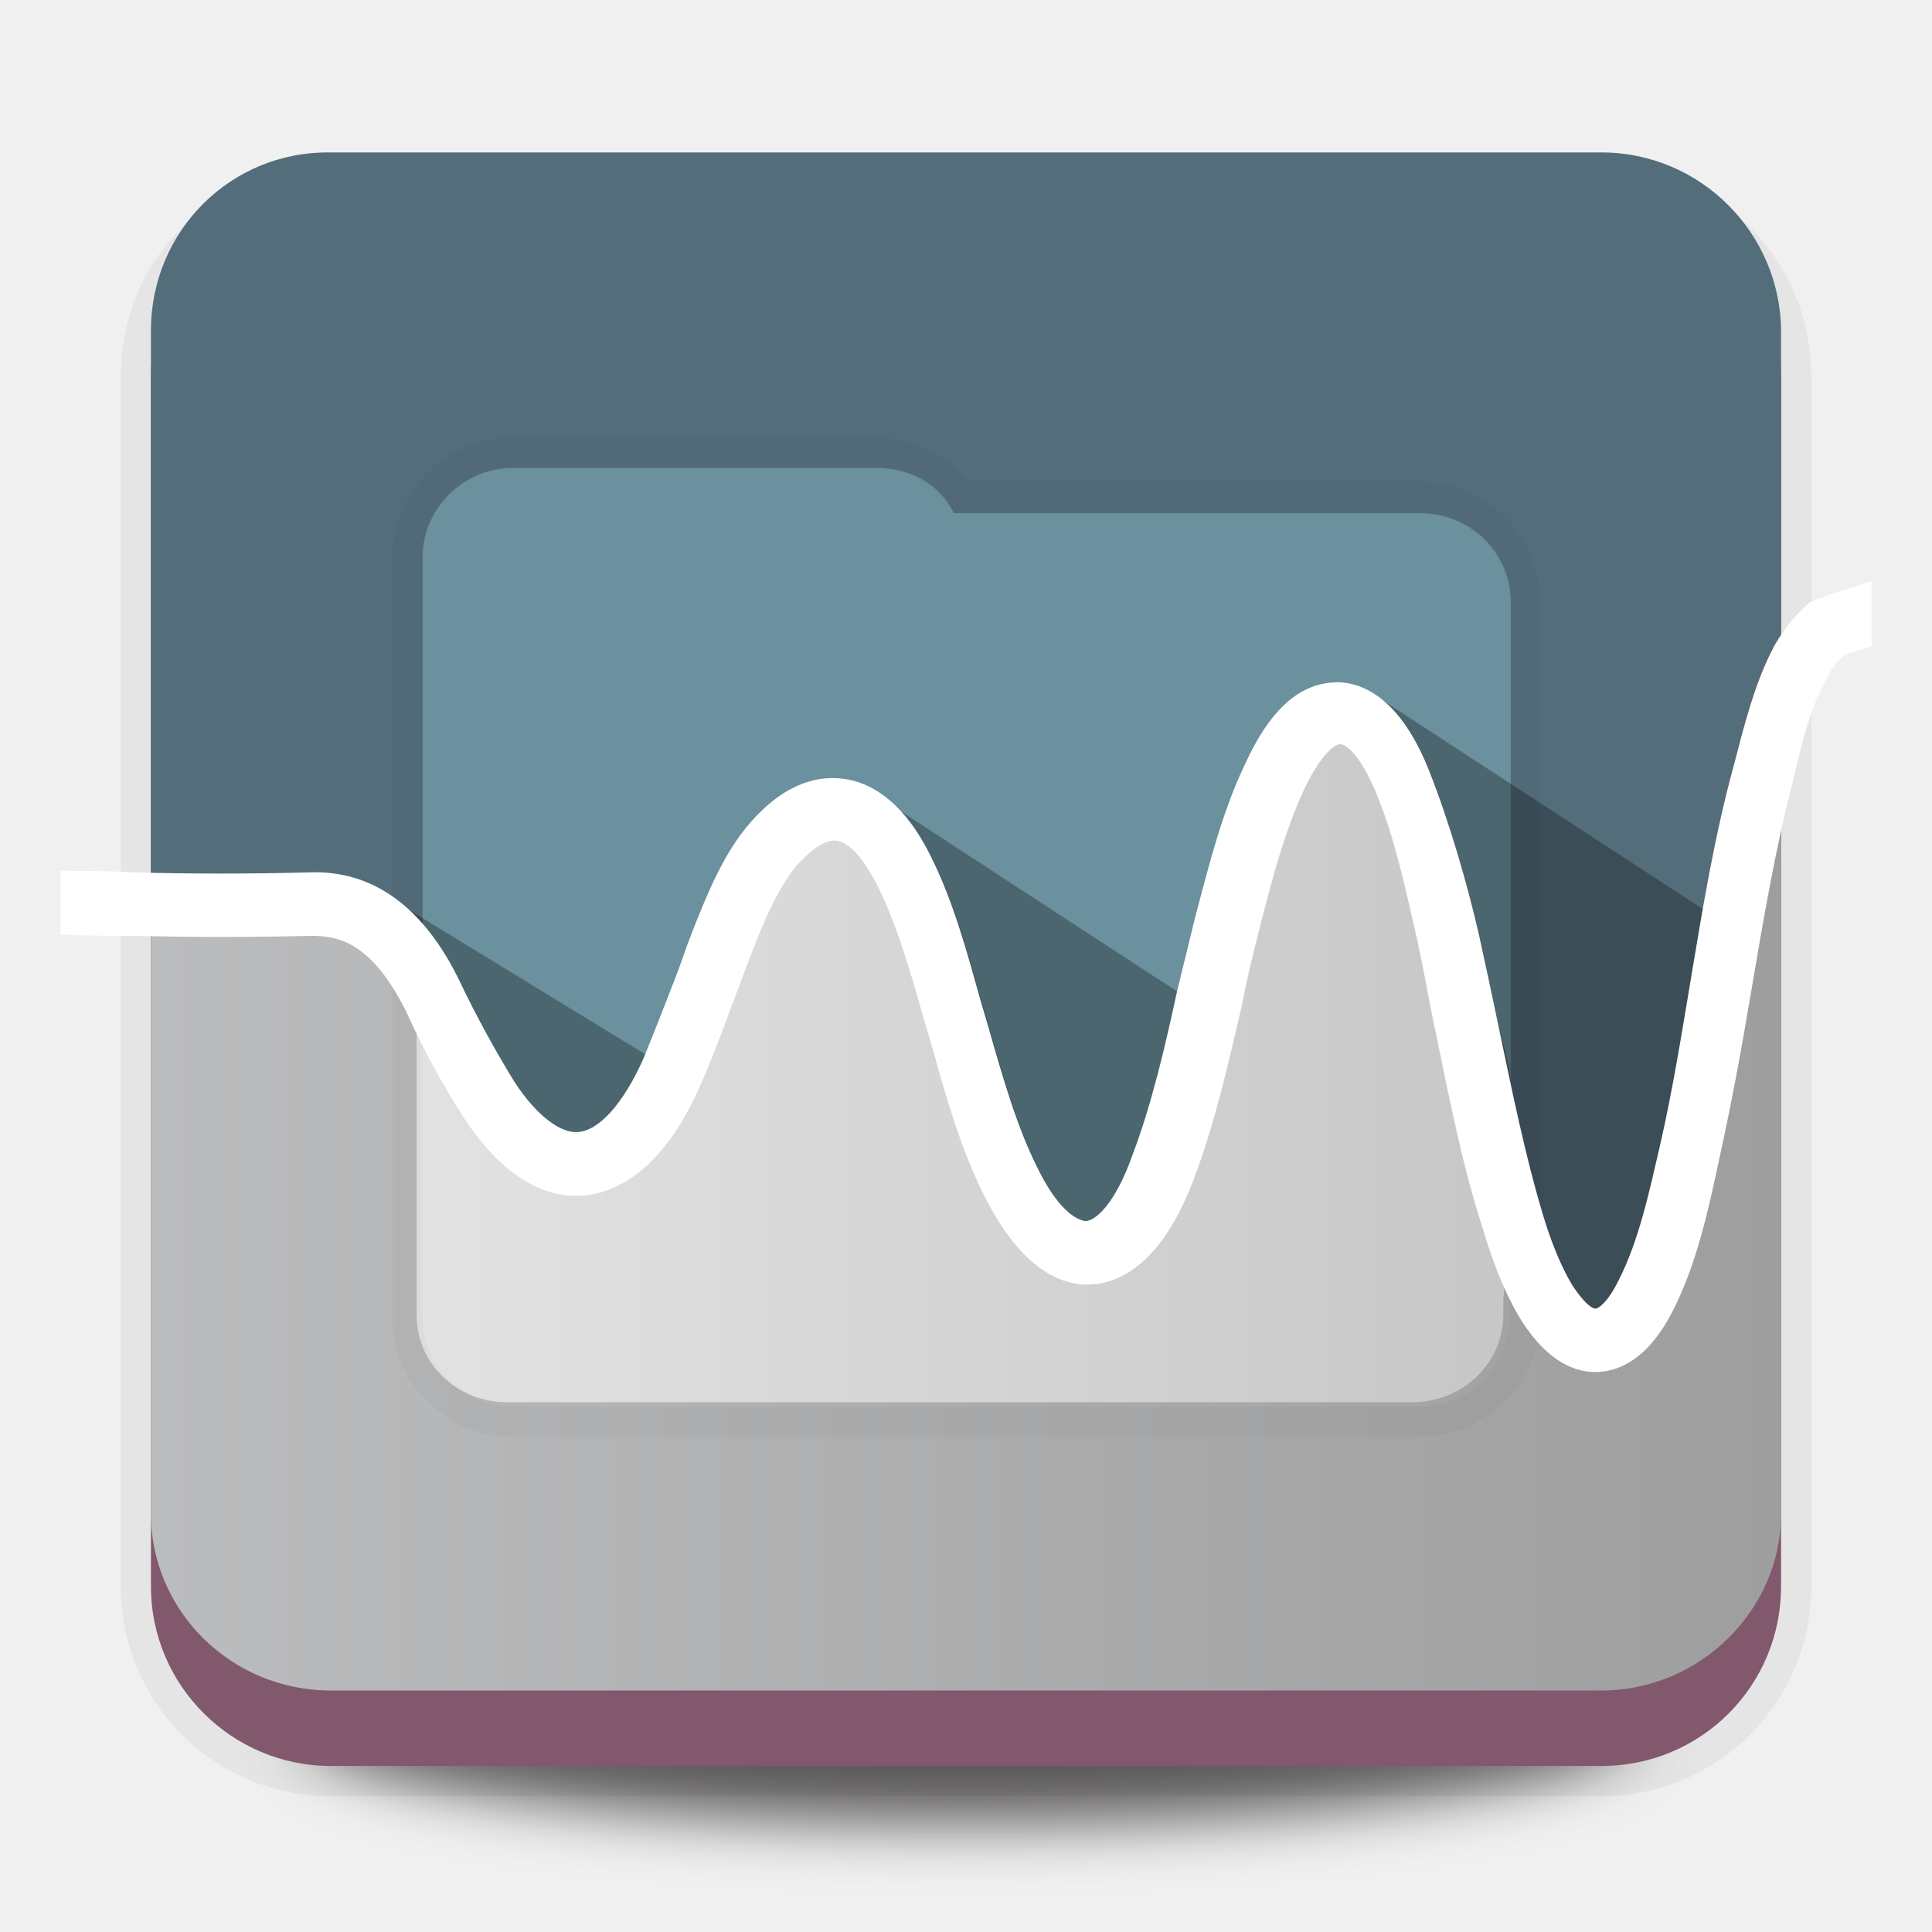
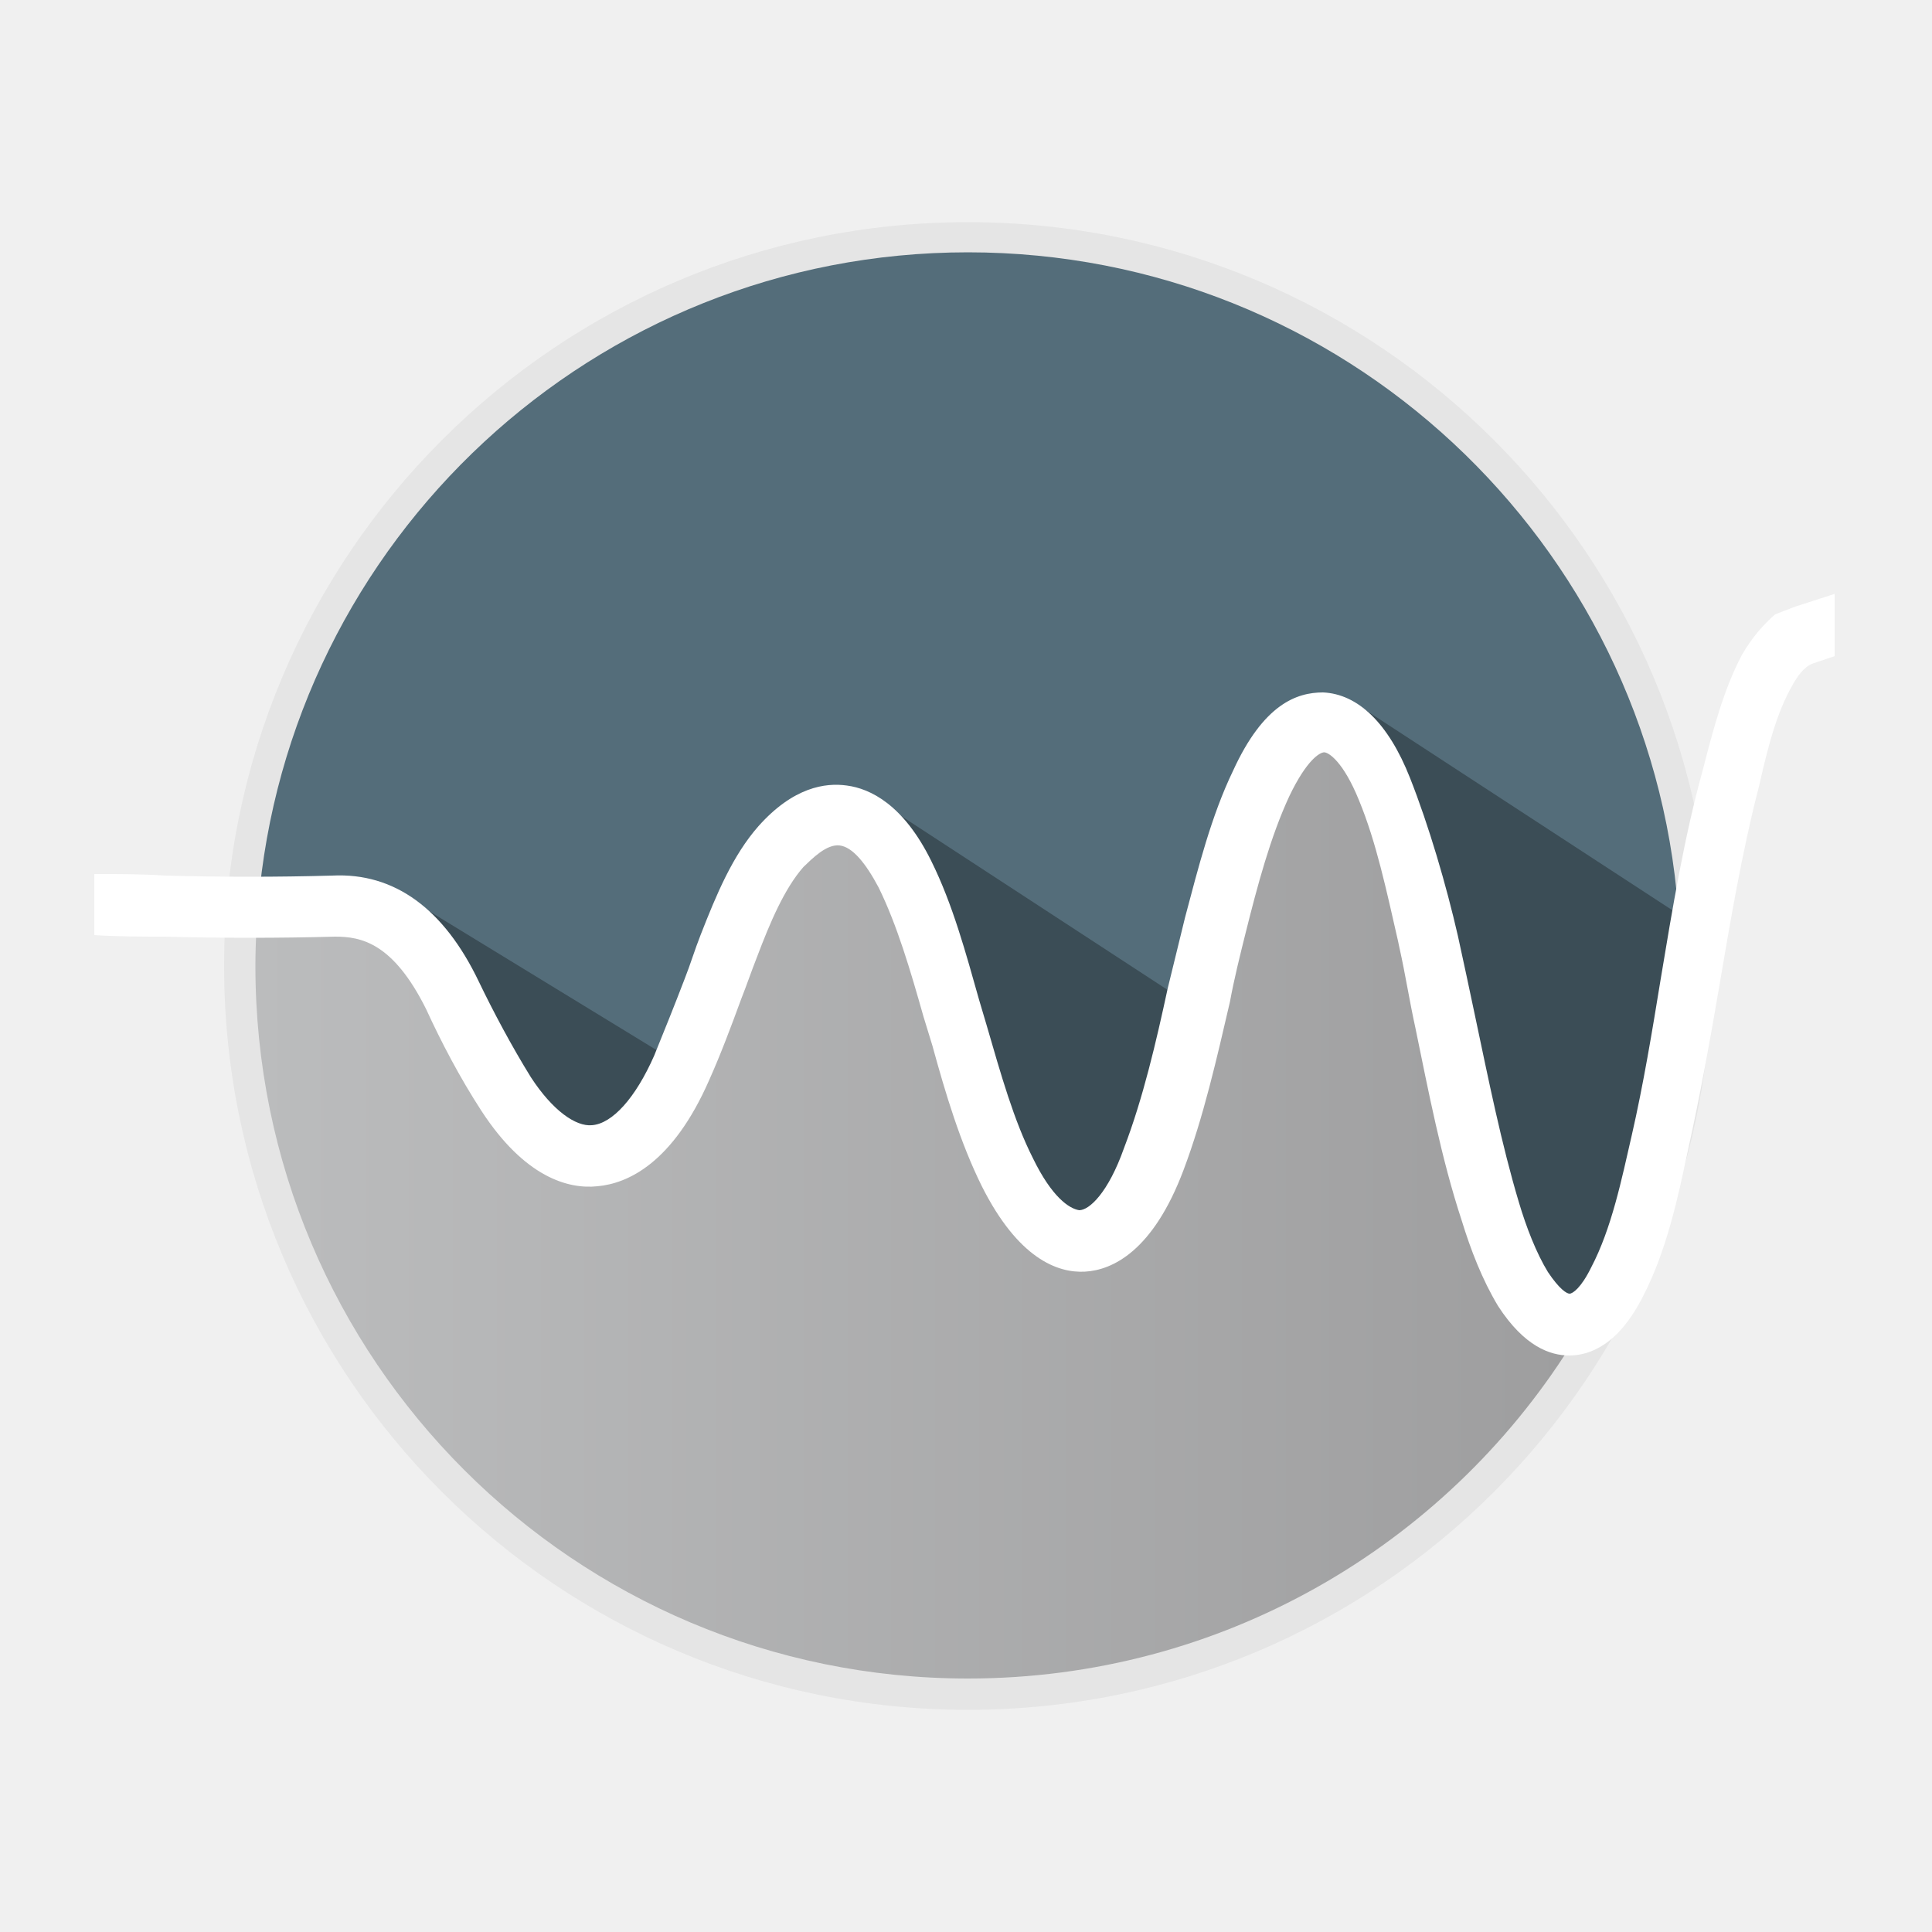
- <svg xmlns="http://www.w3.org/2000/svg" version="1.1" width="100%" height="100%" viewBox="0 0 128 128" id="Layer_1" xml:space="preserve">
-   <defs id="defs63" />
-   <filter x="-20" y="-20" width="200" height="200" color-interpolation-filters="sRGB" id="blurFilter5">
-     <feGaussianBlur in="SourceGraphic" stdDeviation="2" id="feGaussianBlur4" />
-   </filter>
-   <g id="g6" style="opacity:0.7;filter:url(#blurFilter5)">
-     <ellipse cx="64.1" cy="114.4" rx="44" ry="6.4" id="ellipse8" style="fill:#231f20" />
+ <svg xmlns="http://www.w3.org/2000/svg" version="1.1" id="Layer_1" x="0px" y="0px" viewBox="47.6 0 500 500" enable-background="new 47.6 0 500 500" xml:space="preserve">
+   <circle opacity="5.000000e-02" enable-background="new    " cx="298.1" cy="250" r="192.5" />
+   <g>
+     <linearGradient id="SVGID_1_" gradientUnits="userSpaceOnUse" x1="113.773" y1="313.261" x2="454.06" y2="313.261">
+       <stop offset="0" style="stop-color:#BBBCBD" />
+       <stop offset="1" style="stop-color:#9E9E9F" />
+     </linearGradient>
+     <path fill="url(#SVGID_1_)" d="M453.7,348.3c-4.9,0-11.6-2.3-18.4-12.8c-4.1-6.8-7.1-14.6-9.4-22.1c-5.3-16.1-8.6-33.4-12-49.9   c-1.5-6.8-2.6-13.9-4.1-20.6l-0.4-1.9c-3-13.1-5.6-25.5-10.1-36.4c-4.1-10.1-7.9-12.4-9-12.4c-1.1,0-4.5,1.9-9,11.3   c-4.9,10.5-8.3,23.3-11.3,35.3c-1.5,6-3,12-4.1,18c-3.4,14.6-6.8,29.7-12,43.5c-7.9,21-18.4,25.9-25.5,26.3   c-7.1,0.4-17.3-3.4-26.7-22.1c-5.6-11.3-9.4-24-12.8-36.4l-2.3-7.5c-3.4-12-6.8-23.6-11.6-33.4c-3.4-6.4-6.8-10.5-10.1-10.9   c-3.4-0.4-7.1,3.4-9.4,5.6c-4.9,5.6-8.6,14.3-12,23.3c-1.5,3.8-2.6,7.1-4.1,10.9c-2.6,7.1-5.3,14.3-8.3,21   c-9.4,21.4-21,26.7-28.9,27.4c-7.5,0.8-18.8-2.3-30-19.5c-5.6-8.6-10.5-18-14.3-26.3c-8.6-17.3-16.9-18.8-23.6-18.8   c-6.7,0.2-13.5,0.3-20.3,0.3c-0.2,3.3-0.3,6.5-0.3,9.8c0,101.8,82.5,184.4,184.4,184.4c65.6,0,123.3-34.3,155.9-86   C454,348.3,453.9,348.3,453.7,348.3z" />
  </g>
-   <g id="g10" style="opacity:0.05">
-     <path d="m 106.1,13 c 6.5,0 11.9,5.3 11.9,11.9 v 80.2 c 0,6.5 -5.3,11.9 -11.9,11.9 H 21.9 C 15.4,117 10,111.7 10,105.1 V 24.9 C 10,18.3 15.3,13 21.9,13 h 84.2 m 0,-2 H 21.9 C 14.2,11 8,17.2 8,24.9 v 80.2 c 0,7.7 6.2,13.9 13.9,13.9 h 84.2 c 7.7,0 13.9,-6.2 13.9,-13.9 V 24.9 C 120,17.2 113.8,11 106.1,11 l 0,0 z" id="path12" />
+   <g>
+     <path fill="#546D7A" d="M133.6,234.6c16.1-0.8,28.9,8.6,37.9,27.4c3.8,7.9,8.6,16.9,13.5,24.8c5.6,8.6,11.6,12.8,15.8,12.4   c5.3-0.4,11.3-7.1,16.1-18c2.6-6.4,5.3-13.1,7.9-19.9c1.5-3.8,2.6-7.5,4.1-11.3c4.1-10.5,8.3-20.6,15-28.2   c9-10.1,17.3-11.3,22.9-10.5c6,0.8,14.6,4.9,21.8,19.5c5.6,11.3,9,24,12.4,36l1.9,6.4c3.8,13.1,7.1,24.8,12,34.5   c4.9,10.1,9.4,13.1,12,13.5c2.6,0,7.5-4.5,11.6-16.1c4.9-12.8,8.3-27.4,11.3-41.3c1.5-6,3-12.4,4.5-18.4   c3.4-12.8,6.8-26.3,12.4-37.9c7.9-17.3,16.5-20.3,23.3-20.3c9,0.4,16.9,7.9,22.5,22.1c4.9,12.4,9.4,27.8,12.4,40.9   c1.5,6.8,3,13.9,4.5,21c3.4,16.1,6.8,33,11.3,48c1.9,6.4,4.5,13.1,7.5,18c3,4.5,4.9,5.6,5.6,5.6c0.8,0,3-1.5,5.6-6.8   c5.3-10.1,7.9-22.9,10.5-34.2c3-13.1,5.3-27,7.5-40.5c1.4-8.6,2.9-17.3,4.5-26c-7.3-95.1-86.8-170-183.8-170   c-96.7,0-176,74.5-183.7,169.2C120.8,234.8,127.2,234.8,133.6,234.6z" />
  </g>
-   <path d="M 106.1,117 H 21.9 C 15.4,117 10,111.7 10,105.1 V 24.9 C 10,18.3 15.3,13 21.9,13 h 84.2 c 6.5,0 11.9,5.3 11.9,11.9 v 80.2 c 0,6.6 -5.3,11.9 -11.9,11.9 z" id="path14" style="fill:#81586c" />
-   <path d="m 20.4,57.9 c 4.3,-0.2 7.7,2.3 10.1,7.3 1,2.1 2.3,4.5 3.6,6.6 1.5,2.3 3.1,3.4 4.2,3.3 1.4,-0.1 3,-1.9 4.3,-4.8 0.7,-1.7 1.4,-3.5 2.1,-5.3 0.4,-1 0.7,-2 1.1,-3 1.1,-2.8 2.2,-5.5 4,-7.5 2.4,-2.7 4.6,-3 6.1,-2.8 1.6,0.2 3.9,1.3 5.8,5.2 1.5,3 2.4,6.4 3.3,9.6 l 0.5,1.7 c 1,3.5 1.9,6.6 3.2,9.2 1.3,2.7 2.5,3.5 3.2,3.6 0.7,0 2,-1.2 3.1,-4.3 1.3,-3.4 2.2,-7.3 3,-11 0.4,-1.6 0.8,-3.3 1.2,-4.9 0.9,-3.4 1.8,-7 3.3,-10.1 2.1,-4.6 4.4,-5.4 6.2,-5.4 2.4,0.1 4.5,2.1 6,5.9 1.3,3.3 2.1,6.9 2.9,10.4 L 98,62 c 0.4,1.8 0.8,3.7 1.2,5.6 0.9,4.3 1.8,8.8 3,12.8 0.5,1.7 1.2,3.5 2,4.8 0.8,1.2 1.3,1.5 1.5,1.5 l 0,0 c 0.2,0 0.8,-0.4 1.5,-1.8 1.4,-2.7 2.1,-6.1 2.8,-9.1 0.8,-3.5 1.4,-7.2 2,-10.8 0.8,-4.8 1.6,-9.7 2.9,-14.4 0.7,-2.7 1.4,-5.5 2.7,-7.9 0.1,-0.3 0.3,-0.5 0.4,-0.7 V 22 c 0,-6.5 -5.3,-11.9 -11.9,-11.9 H 21.9 C 15.3,10 10,15.3 10,21.9 V 58 c 3.4,0 7,0.1 10.4,-0.1 z" id="path16" style="fill:#546d7a" />
-   <linearGradient x1="10" y1="47.85" x2="118" y2="47.85" id="SVGID_1_" gradientUnits="userSpaceOnUse" gradientTransform="matrix(1,0,0,-1,0,128)">
-     <stop id="stop19" style="stop-color:#bbbcbd;stop-opacity:1" offset="0" />
-     <stop id="stop21" style="stop-color:#9e9e9f;stop-opacity:1" offset="1" />
-   </linearGradient>
-   <path d="m 116,64.4 c -0.6,3.6 -1.3,7.3 -2.1,10.9 -0.7,3.3 -1.5,6.8 -3.1,10 -1.7,3.3 -3.6,4 -5,4.1 -0.1,0 -0.1,0 -0.2,0 -1.3,0 -3.1,-0.6 -4.9,-3.4 C 99.6,84.3 98.8,82.1 98.2,80.2 96.8,75.9 95.9,71.4 95,67.1 94.6,65.3 94.3,63.4 93.9,61.7 L 93.8,61.2 C 93,57.7 92.3,54.5 91.1,51.6 90,49 89,48.3 88.7,48.3 l 0,0 c -0.3,0 -1.2,0.5 -2.4,3 -1.3,2.7 -2.2,6.1 -3,9.3 -0.4,1.5 -0.8,3.2 -1.1,4.8 -0.9,3.9 -1.8,7.7 -3.2,11.4 -2.1,5.5 -4.9,6.8 -6.8,6.9 -1.9,0.1 -4.6,-0.8 -7.1,-5.8 -1.5,-3 -2.5,-6.3 -3.4,-9.6 l -0.6,-1.9 c -0.9,-3.2 -1.8,-6.2 -3.1,-8.8 -0.9,-1.7 -1.8,-2.7 -2.7,-2.8 -0.9,-0.1 -1.9,0.8 -2.5,1.4 -1.3,1.5 -2.3,3.8 -3.2,6.1 -0.2,0.9 -0.6,1.9 -1,2.8 -0.7,1.8 -1.4,3.8 -2.2,5.5 -2.5,5.6 -5.6,7 -7.7,7.2 -2,0.2 -5,-0.6 -8,-5.1 -1.5,-2.2 -2.8,-4.8 -3.8,-6.9 -2.3,-4.5 -4.5,-5 -6.3,-4.9 C 17.1,61 13.5,61 10,61 v 39.3 c 0,6.4 5.3,11.7 11.9,11.7 h 84.2 c 6.5,0 11.9,-5.3 11.9,-11.7 V 53.8 c -0.8,3.5 -1.4,7 -2,10.6 z" id="path23" style="fill:url(#SVGID_1_)" />
-   <polygon points="39,79 34,78 25,61 43,72 " id="polygon25" style="opacity:0.2" />
-   <g id="g27">
-     <path d="m 30.6,65.3 c 1,2.1 2.3,4.5 3.6,6.6 1.5,2.3 3.1,3.4 4.2,3.3 1.4,-0.1 3,-1.9 4.3,-4.8 0.7,-1.7 1.4,-3.5 2.1,-5.3 0.4,-1 0.7,-2 1.1,-3 1.1,-2.8 2.2,-5.5 4,-7.5 2.4,-2.7 4.6,-3 6.1,-2.8 1.6,0.2 3.9,1.3 5.8,5.2 1.5,3 2.4,6.4 3.3,9.6 l 0.5,1.7 c 1,3.5 1.9,6.6 3.2,9.2 1.3,2.7 2.5,3.5 3.2,3.6 0.7,0 2,-1.2 3.1,-4.3 1.3,-3.4 2.2,-7.3 3,-11 0.4,-1.6 0.8,-3.3 1.2,-4.9 0.9,-3.4 1.8,-7 3.3,-10.1 2.1,-4.6 4.4,-5.4 6.2,-5.4 2.4,0.1 4.5,2.1 6,5.9 1.3,3.3 2.1,6.9 2.9,10.4 L 98,62 c 0.4,1.8 0.8,3.7 1.2,5.6 0.3,1.4 0.9,2.9 0.9,4.3 v -17.2 -5.9 -3 -5.9 c 0,-3.3 -2.7,-5.9 -6,-5.9 H 63.2 C 62.2,32 60.3,31 58,31 H 34 c -3.3,0 -6,2.7 -6,5.9 v 14.8 3 6.6 c 1,1.1 1.8,2.4 2.6,4 z" id="path29" style="fill:#6b919e" />
-   </g>
-   <g id="g31">
-     <linearGradient x1="28" y1="57.05" x2="100.063" y2="57.05" id="SVGID_2_" gradientUnits="userSpaceOnUse" gradientTransform="matrix(1,0,0,-1,0,128)">
-       <stop id="stop34" style="stop-color:#e2e2e2;stop-opacity:1" offset="0" />
-       <stop id="stop36" style="stop-color:#c8c7c7;stop-opacity:1" offset="1" />
-     </linearGradient>
-     <path d="M 99,80.9 C 97.6,76.6 96.6,72.4 95.7,68 95.3,66.2 95,64.1 94.6,62.3 L 94.2,61 c -0.8,-3.5 -1,-6.1 -2.2,-9 -1.1,-2.7 -2.9,-3 -3.2,-3 l 0,0 c -0.3,0 -2,0.5 -3.2,3 -1.3,2.8 -2.9,6.5 -3.7,9.7 -0.4,1.6 -0.4,3.2 -0.7,4.8 -0.9,3.9 -1.7,7.6 -3.1,11.3 -2.1,5.6 -3.8,6.2 -5.7,6.3 -1.9,0.1 -4.1,-0.2 -6.6,-5.3 -1.5,-3 -2.4,-6.4 -3.3,-9.7 l -0.3,-2 c -0.9,-3.2 -2.7,-6.2 -4,-8.8 -0.9,-1.7 -2.1,-2.9 -3,-3 -0.9,-0.1 -2.8,1.3 -3.4,1.9 -1.3,1.5 -2.1,3.8 -3,6.2 -0.4,1 -1,1.7 -1.4,2.7 -0.7,1.9 -1.5,4 -2.3,5.8 -2.5,5.7 -4.6,6 -6.7,6.2 -2,0.2 -4.1,-0.4 -7.1,-5 -1,-1.6 -2.7,-3.7 -3.7,-5.4 v 7.5 3 5.9 3 c 0,3.3 2.7,5.8 6,5.8 h 60 c 3.3,0 6,-2.6 6,-5.8 v -1 C 99.8,84.2 99.5,82.4 99,80.9 z" id="path38" style="fill:url(#SVGID_2_)" />
-   </g>
-   <g id="g40" style="opacity:0.03">
-     <g id="g42">
-       <path d="m 58,31 c 2.2,0 4.1,1.2 5.2,3 H 94 c 3.3,0 6,2.6 6,5.9 v 5.9 3 5.9 20.7 3 5.9 3 c 0,3.3 -2.7,5.9 -6,5.9 H 34 c -3.3,0 -6,-2.7 -6,-5.9 v -3 -5.9 -3 -20.8 -3 -14.7 C 28,33.6 30.7,31 34,31 l 24,0 m 0,-2 H 34 c -4.4,0 -8,3.5 -8,7.9 v 14.8 3 20.7 3 5.9 3 c 0,4.4 3.6,7.9 8,7.9 h 60 c 4.4,0 8,-3.5 8,-7.9 v -3 -5.9 -3 -20.8 -5.9 -3 -5.9 c 0,-4.4 -3.6,-7.9 -8,-7.9 H 64.2 C 62.7,30.1 60.5,29 58,29 l 0,0 z" id="path44" />
-     </g>
-   </g>
-   <polygon points="39,77 34,76 25,59 43,70 " id="polygon46" style="opacity:0.3" />
-   <polygon points="74,83 68,80 57,52 80,67 " id="polygon48" style="opacity:0.3" />
-   <polygon points="109,89 103,87 91,46 114,61 " id="polygon50" style="opacity:0.3" />
-   <path d="m 105.7,90.9 c -1.3,0 -3.1,-0.6 -4.9,-3.4 C 99.7,85.7 98.9,83.6 98.3,81.6 96.9,77.3 96,72.7 95.1,68.3 94.7,66.5 94.4,64.6 94,62.8 l -0.1,-0.5 c -0.8,-3.5 -1.5,-6.8 -2.7,-9.7 -1.1,-2.7 -2.1,-3.3 -2.4,-3.3 l 0,0 c -0.3,0 -1.2,0.5 -2.4,3 -1.3,2.8 -2.2,6.2 -3,9.4 -0.4,1.6 -0.8,3.2 -1.1,4.8 -0.9,3.9 -1.8,7.9 -3.2,11.6 -2.1,5.6 -4.9,6.9 -6.8,7 -1.9,0.1 -4.6,-0.9 -7.1,-5.9 -1.5,-3 -2.5,-6.4 -3.4,-9.7 l -0.6,-2 c -0.9,-3.2 -1.8,-6.3 -3.1,-8.9 -0.9,-1.7 -1.8,-2.8 -2.7,-2.9 -0.9,-0.1 -1.9,0.9 -2.5,1.5 -1.3,1.5 -2.3,3.8 -3.2,6.2 -0.4,1 -0.7,1.9 -1.1,2.9 -0.7,1.9 -1.4,3.8 -2.2,5.6 -2.5,5.7 -5.6,7.1 -7.7,7.3 -2,0.2 -5,-0.6 -8,-5.2 -1.5,-2.3 -2.8,-4.8 -3.8,-7 -2.3,-4.6 -4.5,-5 -6.3,-5 -3.9,0.1 -7.9,0.1 -11.7,0 C 7.3,62 5.7,62 4,61.9 v -4.2 c 1.6,0 3.3,0 4.9,0.1 3.8,0.1 7.7,0.1 11.5,0 4.3,-0.2 7.7,2.3 10.1,7.3 1,2.1 2.3,4.5 3.6,6.6 1.5,2.3 3.1,3.4 4.2,3.3 1.4,-0.1 3,-1.9 4.3,-4.8 0.7,-1.7 1.4,-3.5 2.1,-5.3 0.4,-1 0.7,-2 1.1,-3 1.1,-2.8 2.2,-5.5 4,-7.5 2.4,-2.7 4.6,-3 6.1,-2.8 1.6,0.2 3.9,1.3 5.8,5.2 1.5,3 2.4,6.4 3.3,9.6 l 0.5,1.7 c 1,3.5 1.9,6.6 3.2,9.2 1.3,2.7 2.5,3.5 3.2,3.6 0.7,0 2,-1.2 3.1,-4.3 1.3,-3.4 2.2,-7.3 3,-11 0.4,-1.6 0.8,-3.3 1.2,-4.9 0.9,-3.4 1.8,-7 3.3,-10.1 2.1,-4.6 4.4,-5.4 6.2,-5.4 2.4,0.1 4.5,2.1 6,5.9 1.3,3.3 2.5,7.4 3.3,10.9 l 0,0 c 0.4,1.8 0.8,3.7 1.2,5.6 0.9,4.3 1.8,8.8 3,12.8 0.5,1.7 1.2,3.5 2,4.8 0.8,1.2 1.3,1.5 1.5,1.5 l 0,0 c 0.2,0 0.8,-0.4 1.5,-1.8 1.4,-2.7 2.1,-6.1 2.8,-9.1 0.8,-3.5 1.4,-7.2 2,-10.8 0.8,-4.8 1.6,-9.7 2.9,-14.4 0.7,-2.7 1.4,-5.5 2.7,-7.9 0.7,-1.2 1.5,-2.1 2.3,-2.8 l 1.3,-0.5 2.8,-0.9 v 4.3 l -1.5,0.5 c -0.6,0.2 -1.1,0.9 -1.4,1.5 -1.1,1.9 -1.7,4.3 -2.3,6.9 -1.2,4.6 -2,9.4 -2.8,14.1 -0.6,3.6 -1.3,7.4 -2.1,11 -0.7,3.3 -1.5,7 -3.1,10.1 -1.7,3.3 -3.7,4 -5.1,4 0,-0.1 0,0 0,0 z" id="path52" style="fill:#ffffff" />
-   <linearGradient x1="40.73" y1="90.27" x2="71.136" y2="59.864" id="SVGID_3_" gradientUnits="userSpaceOnUse" gradientTransform="matrix(1,0,0,-1,0,128)">
-     <stop id="stop55" style="stop-color:#ffffff;stop-opacity:0" offset="0.006" />
-     <stop id="stop57" style="stop-color:#ffffff;stop-opacity:0.2" offset="1" />
-   </linearGradient>
+   <polygon id="polygon46" opacity="0.3" enable-background="new    " points="203.4,298.6 184.6,294.8 150.8,231 218.4,272.3 " />
+   <polygon id="polygon48" opacity="0.3" enable-background="new    " points="334.8,321.1 312.2,309.9 270.9,204.7 357.3,261.1 " />
+   <polygon id="polygon50" opacity="0.3" enable-background="new    " points="466.1,343.6 443.6,336.1 398.6,182.2 484.9,238.5 " />
+   <path id="path52" fill="#FFFFFF" d="M453.7,350.8c-4.9,0-11.6-2.3-18.4-12.8c-4.1-6.8-7.1-14.6-9.4-22.1c-5.3-16.1-8.6-33.4-12-49.9  c-1.5-6.8-2.6-13.9-4.1-20.6l-0.4-1.9c-3-13.1-5.6-25.5-10.1-36.4c-4.1-10.1-7.9-12.4-9-12.4l0,0c-1.1,0-4.5,1.9-9,11.3  c-4.9,10.5-8.3,23.3-11.3,35.3c-1.5,6-3,12-4.1,18c-3.4,14.6-6.8,29.7-12,43.5c-7.9,21-18.4,25.9-25.5,26.3  c-7.1,0.4-17.3-3.4-26.7-22.1c-5.6-11.3-9.4-24-12.8-36.4l-2.3-7.5c-3.4-12-6.8-23.6-11.6-33.4c-3.4-6.4-6.8-10.5-10.1-10.9  c-3.4-0.4-7.1,3.4-9.4,5.6c-4.9,5.6-8.6,14.3-12,23.3c-1.5,3.8-2.6,7.1-4.1,10.9c-2.6,7.1-5.3,14.3-8.3,21  c-9.4,21.4-21,26.7-28.9,27.4c-7.5,0.8-18.8-2.3-30-19.5c-5.6-8.6-10.5-18-14.3-26.3c-8.6-17.3-16.9-18.8-23.6-18.8  c-14.6,0.4-29.7,0.4-43.9,0c-6,0-12,0-18.4-0.4v-15.8c6,0,12.4,0,18.4,0.4c14.3,0.4,28.9,0.4,43.2,0c16.1-0.8,28.9,8.6,37.9,27.4  c3.8,7.9,8.6,16.9,13.5,24.8c5.6,8.6,11.6,12.8,15.8,12.4c5.3-0.4,11.3-7.1,16.1-18c2.6-6.4,5.3-13.1,7.9-19.9  c1.5-3.8,2.6-7.5,4.1-11.3c4.1-10.5,8.3-20.6,15-28.2c9-10.1,17.3-11.3,22.9-10.5c6,0.8,14.6,4.9,21.8,19.5c5.6,11.3,9,24,12.4,36  l1.9,6.4c3.8,13.1,7.1,24.8,12,34.5c4.9,10.1,9.4,13.1,12,13.5c2.6,0,7.5-4.5,11.6-16.1c4.9-12.8,8.3-27.4,11.3-41.3  c1.5-6,3-12.4,4.5-18.4c3.4-12.8,6.8-26.3,12.4-37.9c7.9-17.3,16.5-20.3,23.3-20.3c9,0.4,16.9,7.9,22.5,22.1  c4.9,12.4,9.4,27.8,12.4,40.9l0,0c1.5,6.8,3,13.9,4.5,21c3.4,16.1,6.8,33,11.3,48c1.9,6.4,4.5,13.1,7.5,18c3,4.5,4.9,5.6,5.6,5.6  l0,0c0.8,0,3-1.5,5.6-6.8c5.3-10.1,7.9-22.9,10.5-34.2c3-13.1,5.3-27,7.5-40.5c3-18,6-36.4,10.9-54.1c2.6-10.1,5.3-20.6,10.1-29.7  c2.6-4.5,5.6-7.9,8.6-10.5l4.9-1.9l10.5-3.4v16.1l-5.6,1.9c-2.3,0.8-4.1,3.4-5.3,5.6c-4.1,7.1-6.4,16.1-8.6,25.9  c-4.5,17.3-7.5,35.3-10.5,52.9c-2.3,13.5-4.9,27.8-7.9,41.3c-2.6,12.4-5.6,26.3-11.6,37.9C466.5,348.1,459,350.8,453.7,350.8  C453.7,350.4,453.7,350.8,453.7,350.8L453.7,350.8z" />
</svg>
